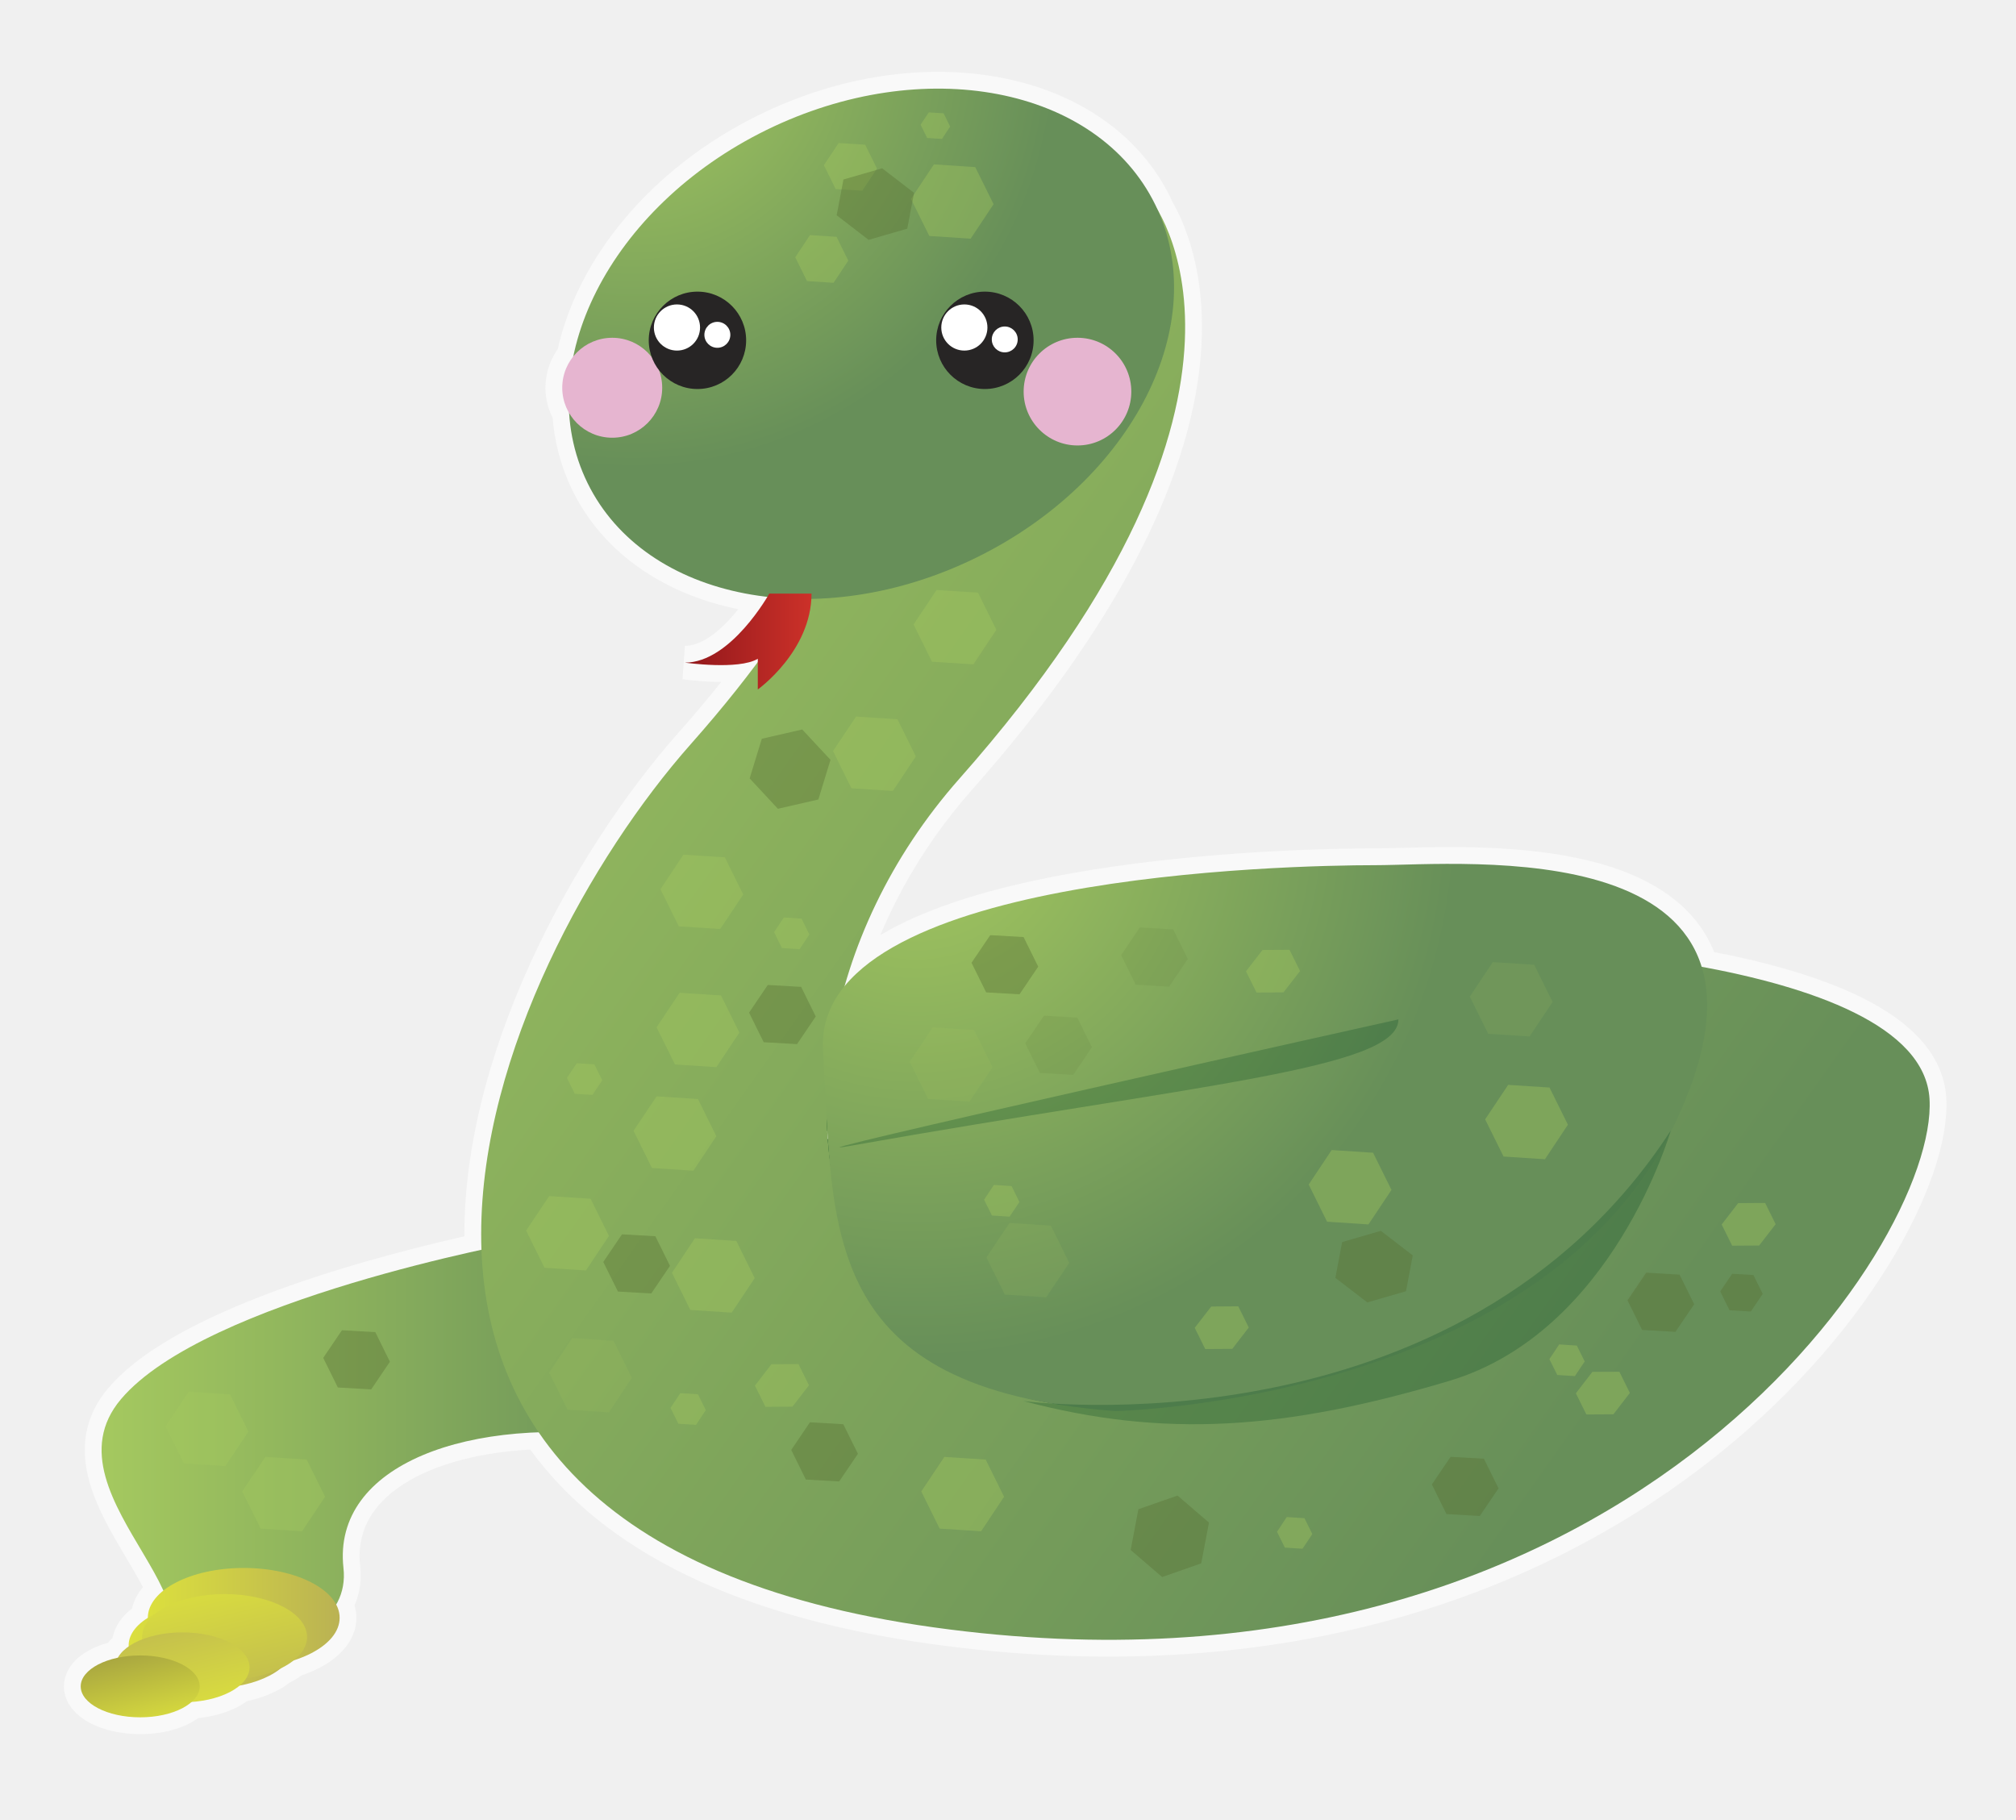
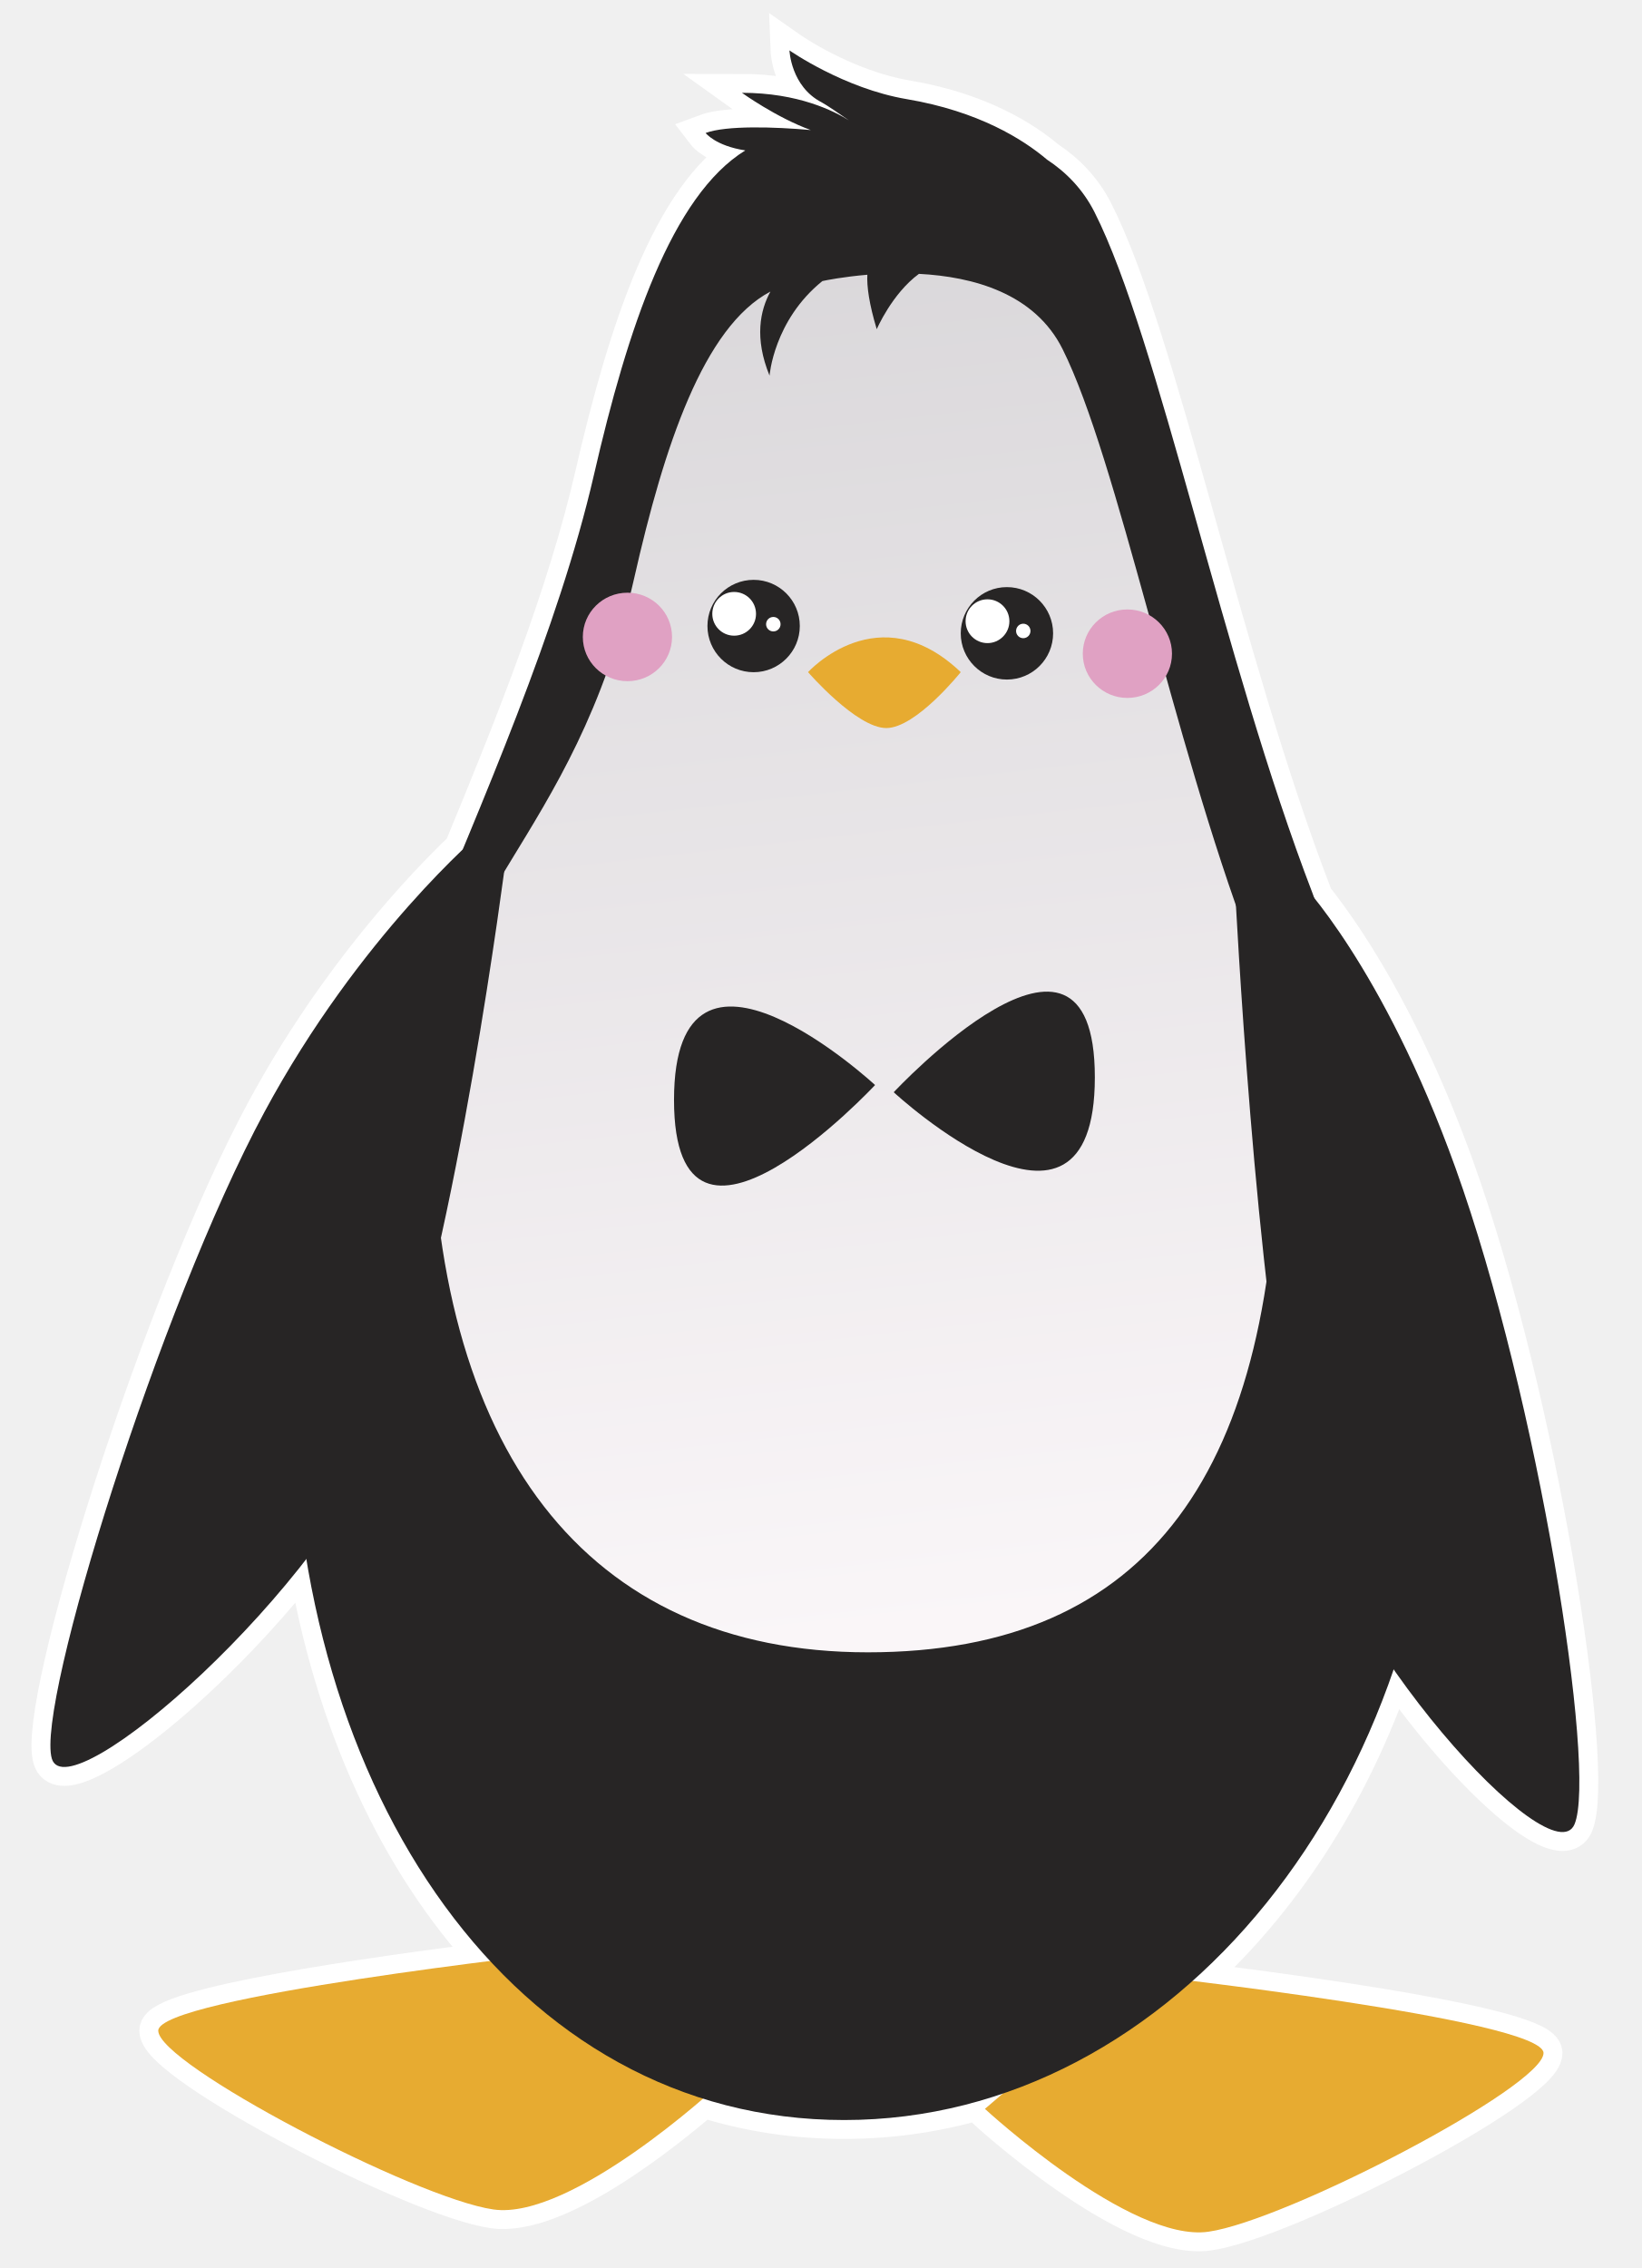
- <svg xmlns="http://www.w3.org/2000/svg" version="1.1" baseProfile="basic" id="Слой_1" x="0px" y="0px" width="360px" height="325px" viewBox="0 0 360 325" xml:space="preserve">
+ <svg xmlns="http://www.w3.org/2000/svg" version="1.1" baseProfile="basic" id="Слой_1" x="0px" y="0px" width="260.5px" height="360px" viewBox="0 0 260.5 360" xml:space="preserve">
+   <path fill="#E7AB31" stroke="#FFFFFF" stroke-width="6" stroke-miterlimit="10" d="M231.033,185.383  c-8.6-23.918-18.139-37.51-22.46-42.905c-0.073-0.216-0.129-0.43-0.214-0.647c-14.265-37.091-24.448-88.074-34.63-108.17  c-1.831-3.605-4.467-6.311-7.535-8.328c-3.756-3.184-10.812-7.663-22.266-9.599C133.956,14.053,125.313,8,125.313,8  s0.221,5.715,5.097,8.235c0.77,0.408,2.963,1.901,4.339,2.869c-2.333-1.47-8.036-4.374-16.983-4.374c0,0,5.424,3.907,10.929,5.914  c-5.692-0.514-13.425-0.758-16.691,0.466c0,0,1.563,2.041,6.299,2.764c-11.664,7.197-18.686,28.273-24.027,51.508  c-4.333,18.815-12.472,39.316-20.825,59.46c-5.972,5.694-19.941,20.246-31.488,41.691c-16.597,30.815-36.321,94.045-33.732,102.63  c1.907,6.313,24.459-11.157,40.398-31.691c4.256,25.682,14.447,47.947,29.158,63.789c-18.302,2.31-52.667,7.167-52.667,11.069  c0,5.319,40.777,26.594,53.199,28.379c10.104,1.444,27.257-12.397,33.284-17.591c7.04,2.214,14.526,3.395,22.4,3.395  c8.715,0,17.153-1.467,25.169-4.199l-2.833,2.427c0,0,23.06,21.275,35.47,19.502c12.41-1.762,53.199-23.048,53.199-28.367  c0-4.131-38.508-9.331-55.706-11.447c13.973-12.476,25.096-29.55,31.919-49.44c11.978,17.143,26.446,29.941,28.708,24.576  C253.498,281.074,244.167,221.915,231.033,185.383z" />
  <g>
-     <path fill="#00441F" stroke="#F9F9F9" stroke-width="6" stroke-miterlimit="10" d="M344.558,196.258   c-0.763-12.959-20.687-19.904-40.7-23.618c-6.745-21.819-46.343-18.139-58.284-18.139c-13.315,0-78.132,1.299-94.75,21.595   c3.652-12.845,10.456-25.695,20.51-37.058c53.358-60.328,40.038-93.614,35.321-101.681c-0.123-0.269-0.232-0.541-0.363-0.808   c-10.338-21.097-41.414-27.067-69.414-13.342c-18.677,9.16-31.251,24.775-34.486,40.422c-1.244,1.534-1.991,3.486-1.991,5.614   c0,1.642,0.451,3.176,1.226,4.498c0.274,4.324,1.344,8.541,3.286,12.507c5.716,11.655,17.766,18.68,32.125,20.327   c-1.468,2.426-7.579,11.753-14.734,11.753c0,0,9.587,1.37,13.017-0.685v0.588c-3.46,4.646-7.417,9.517-11.935,14.616   c-18.248,20.596-38.6,57.264-37.409,90.328c-15.456,3.376-52.548,12.707-64.368,26.675c-9.474,11.195,2.962,24.009,7.567,34.197   c-1.752,1.396-2.779,3.061-2.779,4.854c0,0.004,0.001,0.007,0.001,0.011c-2.136,1.329-3.425,3.04-3.425,4.91   c0,0.062,0.015,0.122,0.018,0.184c-0.865,0.6-1.529,1.281-1.937,2.021c-3.892,0.821-6.641,2.806-6.641,5.123   c0,3.048,4.755,5.523,10.62,5.522c3.922,0,7.336-1.107,9.178-2.748c3.633-0.26,6.74-1.363,8.576-2.921   c3.047-0.584,5.616-1.672,7.334-3.076c0.886-0.428,1.673-0.909,2.335-1.438c4.909-1.565,8.193-4.371,8.193-7.587   c0-0.816-0.228-1.602-0.623-2.352c1.078-1.875,1.587-4.042,1.307-6.551c-1.646-14.816,13.847-23.472,34.86-24.222   c11.381,16.662,33.239,29.636,70.497,34.825C288.874,307.611,346.099,222.551,344.558,196.258z M147.734,202.026   c0.029,0.461,0.059,0.92,0.09,1.378C147.792,202.945,147.758,202.487,147.734,202.026z" />
+     <path fill="#E7AB31" d="M181.171,313.466c0,0,63.837,7.092,63.837,12.41c0,5.319-40.789,26.605-53.199,28.367   c-12.41,1.773-35.47-19.502-35.47-19.502L181.171,313.466z" />
+     <path fill="#E7AB31" d="M88.956,309.92c0,0-63.836,7.092-63.836,12.41c0,5.319,40.777,26.594,53.199,28.379   c12.41,1.773,35.458-19.514,35.458-19.514L88.956,309.92z" />
+     <path fill="#272525" d="M209.443,148.083c0.047-2.041-0.257-4.117-1.084-6.252c-14.265-37.091-24.448-88.074-34.63-108.17   c-1.831-3.605-4.467-6.311-7.535-8.328c-3.756-3.184-10.812-7.663-22.266-9.599C133.956,14.053,125.313,8,125.313,8   s0.221,5.715,5.097,8.235c0.77,0.408,2.963,1.901,4.339,2.869c-2.333-1.47-8.036-4.374-16.983-4.374c0,0,5.424,3.907,10.929,5.914   c-5.692-0.514-13.425-0.758-16.691,0.466c0,0,1.563,2.041,6.299,2.764c-11.664,7.197-18.686,28.273-24.027,51.508   c-11.209,48.673-47.88,108.637-47.88,144.469c0,64.863,35.283,116.662,87.607,116.662c52.313,0,94.734-52.58,94.734-117.432   C228.737,192.394,221.539,167.807,209.443,148.083z" />
+     <linearGradient id="SVGID_1_" gradientUnits="userSpaceOnUse" x1="677.02" y1="253.107" x2="709.864" y2="542.733" gradientTransform="matrix(1 0 0 1 -561.92 -270.32)">
+       <stop offset="0.012" style="stop-color:#D2D0D3" />
+       <stop offset="1" style="stop-color:#FCF8FA" />
+     </linearGradient>
+     <path fill="url(#SVGID_1_)" d="M199.237,155.012c0.047-1.773-0.222-3.593-0.921-5.447c-12.212-32.286-20.925-76.667-29.649-94.151   c-4.421-8.864-14.219-11.501-22.803-11.944c-4.281,3.15-6.695,8.783-6.695,8.783c-1.224-4.059-1.586-6.788-1.493-8.643   c-3.802,0.327-6.497,0.863-7.138,1.003c-7.722,6.229-8.386,15.012-8.386,15.012c-2.438-5.972-1.493-10.369,0.14-13.344   c-10.615,5.599-16.878,24.518-21.614,45.443c-9.599,42.375-32.216,50.633-32.216,81.822c0,56.453,24.518,88.727,69.295,88.727   s65.073-28.903,65.073-85.357C202.831,153.694,209.596,172.181,199.237,155.012z" />
+     <path fill="#272525" d="M196.065,141.423c0,0,3.196,64.175,9.658,91.899c6.462,27.725,40.625,64.735,44.206,56.243   c3.569-8.491-5.762-67.65-18.896-104.182c-11.559-32.146-24.82-45.652-24.82-45.652L196.065,141.423z" />
+     <path fill="#272525" d="M80.291,136.35c0,0-7.862,61.597-18.336,88.844c-10.474,27.259-51.134,62.542-53.724,53.969   c-2.589-8.585,17.135-71.815,33.732-102.63c15.128-28.098,34.432-44.381,34.432-44.381L80.291,136.35z" />
    <g>
+       <path fill="#272525" d="M141.864,173.371c0,0,31.924-34.292,31.924-2.368S141.864,173.371,141.864,173.371z" />
+       <path fill="#272525" d="M138.901,172.228c0,0-31.912,34.28-31.912,2.368C106.989,142.671,138.901,172.228,138.901,172.228z" />
+     </g>
+     <g>
+       <path fill="#E0A1C3" d="M186.034,103.76c0,3.884-3.173,7.022-7.08,7.022s-7.08-3.138-7.08-7.022s3.172-7.021,7.08-7.021    S186.034,99.876,186.034,103.76z" />
+       <path fill="#E0A1C3" d="M106.674,101.101c0,3.884-3.161,7.022-7.068,7.022c-3.919,0-7.092-3.138-7.092-7.022    s3.173-7.022,7.092-7.022C103.513,94.079,106.674,97.217,106.674,101.101z" />
      <g>
-         <g>
-           <linearGradient id="SVGID_1_" gradientUnits="userSpaceOnUse" x1="299.1" y1="-150.287" x2="402.955" y2="-150.287" gradientTransform="matrix(1 0 0 -1 -280.96 109.84)">
-             <stop offset="0.012" style="stop-color:#A4C85F" />
-             <stop offset="1" style="stop-color:#678F59" />
-           </linearGradient>
-           <path fill="url(#SVGID_1_)" d="M92.846,221.767c0,0-56.166,10.273-71.237,28.083c-15.077,17.816,25.343,39.735,1.364,48.638      c0,0,40.421,0,38.36-18.49c-2.055-18.501,22.604-27.409,51.377-23.294c28.767,4.108-18.495-32.197-18.495-32.197" />
-           <linearGradient id="SVGID_2_" gradientUnits="userSpaceOnUse" x1="309.857" y1="48.194" x2="571.169" y2="-136.759" gradientTransform="matrix(1 0 0 -1 -280.96 109.84)">
-             <stop offset="0.012" style="stop-color:#A4C85F" />
-             <stop offset="1" style="stop-color:#678F59" />
-           </linearGradient>
-           <path fill="url(#SVGID_2_)" d="M205.359,35.411c0,0,27.917,33.594-34.025,103.627c-49.643,56.11-20.103,148.471,77.328,97.431      c97.436-51.04,23.206-64.958,13.923-68.05c0,0,80.426,1.546,81.973,27.839c1.541,26.293-55.684,111.353-177.868,94.343      C44.517,273.586,87.925,172.87,123.386,132.847c46.865-52.879,33.892-81.653,21.521-81.653L205.359,35.411z" />
-           <radialGradient id="SVGID_3_" cx="394.029" cy="101.797" r="75.657" gradientTransform="matrix(1 0 0 -1 -280.96 109.84)" gradientUnits="userSpaceOnUse">
-             <stop offset="0.012" style="stop-color:#A4C85F" />
-             <stop offset="1" style="stop-color:#678F59" />
-           </radialGradient>
-           <path fill="url(#SVGID_3_)" d="M206.292,36.549c10.339,21.091-3.976,49.306-31.971,63.036      c-27.994,13.718-59.065,7.754-69.408-13.337c-10.333-21.102,3.982-49.317,31.965-63.041      C164.878,9.482,195.954,15.452,206.292,36.549z" />
-           <radialGradient id="SVGID_4_" cx="444.712" cy="-36.078" r="96.6" gradientTransform="matrix(1 0 0 -1 -280.96 109.84)" gradientUnits="userSpaceOnUse">
-             <stop offset="0.012" style="stop-color:#A4C85F" />
-             <stop offset="1" style="stop-color:#678F59" />
-           </radialGradient>
-           <path fill="url(#SVGID_4_)" d="M199.195,251.987c0,0,77.307-1.591,100.507-52.631c23.201-51.04-38.664-44.855-54.128-44.855      c-15.469,0-100.462,1.751-98.612,33.014C148.867,219.564,146.117,248.022,199.195,251.987z" />
-           <path opacity="0.25" fill="#00441F" d="M249.716,182.038c0,0-115.666,25.746-97.96,22.598      C213.411,193.679,249.716,190.94,249.716,182.038z" />
-           <polygon opacity="0.38" fill="#A4C85F" points="116.417,208.579 113.136,201.941 117.25,195.783 124.634,196.258       127.92,202.902 123.811,209.06     " />
-           <polygon opacity="0.38" fill="#A4C85F" points="97.242,226.395 93.956,219.757 98.064,213.594 105.46,214.069 108.74,220.707       104.636,226.87     " />
-           <polygon opacity="0.38" fill="#A4C85F" points="123.27,233.923 119.99,227.29 124.093,221.127 131.488,221.601 134.768,228.24       130.665,234.403     " />
-           <polygon opacity="0.38" fill="#A4C85F" points="167.799,272.973 164.513,266.335 168.628,260.172 176.017,260.647       179.297,267.285 175.194,273.448     " />
-           <polygon opacity="0.38" fill="#A4C85F" points="32.848,261.331 29.567,254.693 33.676,248.53 41.065,249.005 44.351,255.643       40.242,261.807     " />
-           <polygon opacity="0.38" fill="#A4C85F" points="46.544,272.973 43.263,266.335 47.378,260.172 54.762,260.647 58.048,267.285       53.944,273.448     " />
-           <polygon opacity="0.38" fill="#A4C85F" points="166.424,118.162 163.138,111.519 167.247,105.361 174.642,105.836       177.922,112.474 173.814,118.637     " />
-           <polygon opacity="0.38" fill="#A4C85F" points="236.976,218.166 233.695,211.528 237.804,205.37 245.193,205.851       248.48,212.489 244.365,218.653     " />
-           <polygon opacity="0.14" fill="#A4C85F" points="265.749,184.611 262.463,177.967 266.577,171.81 273.961,172.284       277.247,178.923 273.144,185.086     " />
-           <polygon opacity="0.14" fill="#A4C85F" points="179.435,231.189 176.15,224.551 180.264,218.388 187.653,218.863       190.934,225.512 186.83,231.669     " />
-           <polygon opacity="0.14" fill="#A4C85F" points="101.339,251.739 98.059,245.106 102.174,238.943 109.558,239.418       112.843,246.056 108.735,252.219     " />
-           <polygon opacity="0.14" fill="#A4C85F" points="165.734,196.253 162.453,189.615 166.557,183.452 173.952,183.932       177.232,190.575 173.123,196.733     " />
-           <polygon opacity="0.38" fill="#A4C85F" points="268.494,206.53 265.202,199.887 269.317,193.729 276.7,194.209 279.986,200.847       275.883,207.011     " />
-           <polygon opacity="0.38" fill="#A4C85F" points="121.138,254.24 119.736,251.413 121.486,248.784 124.634,248.983       126.037,251.816 124.287,254.439     " />
-           <polygon opacity="0.38" fill="#A4C85F" points="177.133,217.062 175.73,214.234 177.48,211.606 180.639,211.804       182.037,214.643 180.286,217.261     " />
-           <polygon opacity="0.38" fill="#A4C85F" points="215.222,240.909 213.345,237.12 216.294,233.31 221.12,233.277 222.993,237.065       220.049,240.876     " />
-           <polygon opacity="0.38" fill="#A4C85F" points="309.317,222.452 307.44,218.669 310.383,214.853 315.204,214.82       317.082,218.609 314.133,222.419     " />
-           <polygon opacity="0.38" fill="#A4C85F" points="283.283,252.589 281.406,248.806 284.355,244.985 289.176,244.963       291.048,248.746 288.104,252.562     " />
-           <polygon opacity="0.38" fill="#A4C85F" points="136.69,251.225 134.813,247.437 137.762,243.615 142.583,243.593       144.455,247.381 141.512,251.192     " />
-           <polygon opacity="0.38" fill="#A4C85F" points="224.379,177.244 222.501,173.455 225.45,169.639 230.266,169.612 232.149,173.4       229.194,177.21     " />
-           <polygon opacity="0.38" fill="#A4C85F" points="139.628,169.297 138.231,166.463 139.976,163.84 143.13,164.045       144.532,166.872 142.782,169.501     " />
-           <polygon opacity="0.38" fill="#A4C85F" points="102.643,195.325 101.24,192.498 102.991,189.868 106.139,190.078       107.541,192.906 105.791,195.529     " />
-           <polygon opacity="0.38" fill="#A4C85F" points="229.437,276.364 228.04,273.536 229.785,270.908 232.939,271.112       234.342,273.945 232.591,276.569     " />
-           <polygon opacity="0.38" fill="#A4C85F" points="278.081,245.537 276.678,242.709 278.429,240.08 281.577,240.29 282.98,243.118       281.229,245.736     " />
-           <polygon opacity="0.38" fill="#576E33" points="143.903,264.214 141.291,258.924 144.632,253.986 150.585,254.329       153.203,259.614 149.856,264.552     " />
-           <polygon opacity="0.38" fill="#576E33" points="308.848,233.984 307.186,230.615 309.317,227.467 313.111,227.688       314.773,231.056 312.647,234.205     " />
-           <polygon opacity="0.38" fill="#576E33" points="60.334,247.774 57.716,242.483 61.063,237.546 67.022,237.888 69.628,243.173       66.287,248.11     " />
-           <polygon opacity="0.38" fill="#576E33" points="176.1,177.216 173.487,171.931 176.829,166.994 182.782,167.336       185.394,172.621 182.053,177.559     " />
-           <polygon opacity="0.12" fill="#576E33" points="202.813,175.852 200.206,170.562 203.542,165.624 209.501,165.967       212.108,171.252 208.772,176.189     " />
-           <polygon opacity="0.12" fill="#576E33" points="185.693,191.603 183.08,186.312 186.416,181.375 192.375,181.723       194.987,187.008 191.646,191.945     " />
-           <polygon opacity="0.38" fill="#576E33" points="293.235,237.496 290.623,232.205 293.969,227.268 299.918,227.616       302.535,232.901 299.189,237.838     " />
-           <polygon opacity="0.38" fill="#576E33" points="258.299,270.378 255.687,265.087 259.033,260.15 264.982,260.492       267.599,265.783 264.253,270.72     " />
-           <polygon opacity="0.38" fill="#576E33" points="110.347,230.642 107.729,225.357 111.07,220.42 117.03,220.762 119.642,226.048       116.295,230.985     " />
-           <polygon opacity="0.38" fill="#576E33" points="136.375,186.113 133.763,180.828 137.105,175.891 143.063,176.233       145.67,181.519 142.329,186.456     " />
-           <polygon opacity="0.38" fill="#576E33" points="201.907,276.789 203.282,269.516 210.274,267.07 215.89,271.902       214.504,279.175 207.524,281.622     " />
-           <polygon opacity="0.38" fill="#576E33" points="238.461,228.196 239.671,221.801 246.58,219.801 252.279,224.186       251.07,230.581 244.166,232.581     " />
-           <polygon opacity="0.38" fill="#576E33" points="133.868,139.005 136.039,131.925 143.256,130.268 148.304,135.691       146.134,142.771 138.91,144.428     " />
-           <polygon opacity="0.38" fill="#A4C85F" points="152.038,140.761 148.757,134.123 152.871,127.965 160.255,128.44       163.541,135.084 159.438,141.242     " />
-           <polygon opacity="0.38" fill="#A4C85F" points="120.531,190.084 117.25,183.452 121.354,177.288 128.748,177.763       132.029,184.401 127.92,190.565     " />
-           <polygon opacity="0.38" fill="#A4C85F" points="121.216,165.426 117.935,158.787 122.044,152.624 129.433,153.099       132.72,159.743 128.605,165.9     " />
-           <linearGradient id="SVGID_5_" gradientUnits="userSpaceOnUse" x1="307.357" y1="-179.061" x2="341.609" y2="-179.061" gradientTransform="matrix(1 0 0 -1 -280.96 109.84)">
-             <stop offset="0.012" style="stop-color:#DBDF3E" />
-             <stop offset="1" style="stop-color:#BAB253" />
-           </linearGradient>
-           <path fill="url(#SVGID_5_)" d="M60.649,288.901c0,4.921-7.665,8.903-17.126,8.903c-9.46,0-17.126-3.982-17.126-8.903      c0-4.921,7.666-8.902,17.126-8.902C52.984,279.998,60.649,283.98,60.649,288.901z" />
-           <linearGradient id="SVGID_6_" gradientUnits="userSpaceOnUse" x1="303.933" y1="-183.982" x2="333.385" y2="-183.982" gradientTransform="matrix(1 0 0 -1 -280.96 109.84)">
-             <stop offset="0.012" style="stop-color:#DBDF3E" />
-             <stop offset="1" style="stop-color:#BAB253" />
-           </linearGradient>
-           <path fill="url(#SVGID_6_)" d="M52.425,293.822c0,4.236-6.594,7.659-14.723,7.659c-8.135,0-14.729-3.424-14.729-7.659      c0-4.236,6.594-7.66,14.729-7.66C45.831,286.162,52.425,289.585,52.425,293.822z" />
-           <linearGradient id="SVGID_7_" gradientUnits="userSpaceOnUse" x1="318.353" y1="-171.366" x2="325.2" y2="-199.446" gradientTransform="matrix(1 0 0 -1 -280.96 109.84)">
-             <stop offset="0.012" style="stop-color:#DBDF3E" />
-             <stop offset="1" style="stop-color:#BAB253" />
-           </linearGradient>
-           <path fill="url(#SVGID_7_)" d="M54.833,292.325c0,4.231-6.594,7.654-14.735,7.654c-8.129,0-14.723-3.424-14.723-7.654      c0-4.23,6.594-7.66,14.723-7.66C48.239,284.665,54.833,288.095,54.833,292.325z" />
-           <linearGradient id="SVGID_8_" gradientUnits="userSpaceOnUse" x1="81.928" y1="140.324" x2="87.507" y2="117.444" gradientTransform="matrix(-1 0 0 1 116.708 166.4806)">
-             <stop offset="0.012" style="stop-color:#DBDF3E" />
-             <stop offset="1" style="stop-color:#BAB253" />
-           </linearGradient>
-           <path fill="url(#SVGID_8_)" d="M20.582,297.748c0-3.446,5.362-6.241,11.984-6.241c6.627,0,11.995,2.794,11.995,6.241      c0,3.446-5.368,6.241-11.995,6.241C25.944,303.989,20.582,301.194,20.582,297.748z" />
-           <linearGradient id="SVGID_9_" gradientUnits="userSpaceOnUse" x1="89.717" y1="142.687" x2="94.657" y2="122.428" gradientTransform="matrix(-1 0 0 1 116.708 166.4806)">
-             <stop offset="0.012" style="stop-color:#DBDF3E" />
-             <stop offset="1" style="stop-color:#928D41" />
-           </linearGradient>
-           <path fill="url(#SVGID_9_)" d="M14.413,301.15c0-3.049,4.755-5.529,10.62-5.529c5.871,0,10.626,2.48,10.626,5.529      c0,3.048-4.755,5.522-10.626,5.522C19.168,306.673,14.413,304.198,14.413,301.15z" />
-         </g>
-         <g>
-           <path fill="#E6B5D0" d="M118.25,69.243c0,4.926-3.987,8.925-8.919,8.925c-4.937,0-8.93-3.999-8.93-8.925s3.993-8.924,8.93-8.924      C114.263,60.318,118.25,64.316,118.25,69.243z" />
-           <path fill="#E6B5D0" d="M202.018,69.933c0,5.307-4.302,9.615-9.609,9.615c-5.307,0-9.615-4.308-9.615-9.615      c0-5.318,4.308-9.615,9.615-9.615C197.715,60.318,202.018,64.615,202.018,69.933z" />
-           <g>
-             <g>
-               <path fill="#272525" d="M184.571,60.771c0,4.805-3.899,8.698-8.704,8.698c-4.799,0-8.693-3.894-8.693-8.698        c0-4.794,3.894-8.693,8.693-8.693C180.673,52.079,184.571,55.977,184.571,60.771z" />
-               <path fill="#FFFFFF" d="M176.326,58.485c0,2.275-1.839,4.12-4.12,4.12c-2.281,0-4.12-1.845-4.12-4.12s1.839-4.12,4.12-4.12        S176.326,56.21,176.326,58.485z" />
-               <path fill="#FFFFFF" d="M181.733,60.611c0,1.287-1.033,2.314-2.314,2.314c-1.282,0-2.314-1.028-2.314-2.314        c0-1.27,1.033-2.308,2.314-2.308S181.733,59.341,181.733,60.611z" />
-             </g>
-             <g>
-               <path fill="#272525" d="M133.239,60.771c0,4.805-3.883,8.698-8.693,8.698c-4.8,0-8.698-3.894-8.698-8.698        c0-4.794,3.899-8.693,8.698-8.693C129.356,52.079,133.239,55.977,133.239,60.771z" />
-               <path fill="#FFFFFF" d="M125.01,58.485c0,2.275-1.839,4.12-4.125,4.12c-2.276,0-4.12-1.845-4.12-4.12s1.844-4.12,4.12-4.12        C123.171,54.365,125.01,56.21,125.01,58.485z" />
-               <path fill="#FFFFFF" d="M130.416,59.793c0,1.276-1.038,2.314-2.319,2.314c-1.281,0-2.314-1.038-2.314-2.314        c0-1.281,1.033-2.319,2.314-2.319S130.416,58.512,130.416,59.793z" />
-             </g>
-           </g>
-         </g>
-         <linearGradient id="SVGID_10_" gradientUnits="userSpaceOnUse" x1="403.264" y1="-4.721" x2="425.874" y2="-4.721" gradientTransform="matrix(1 0 0 -1 -280.96 109.84)">
-           <stop offset="0" style="stop-color:#91171B" />
-           <stop offset="1" style="stop-color:#CC3129" />
-         </linearGradient>
-         <path fill="url(#SVGID_10_)" d="M137.375,106.001c0,0-6.848,12.327-15.071,12.327c0,0,9.587,1.37,13.017-0.685v5.479     c0,0,9.593-6.848,9.593-17.121C144.914,106.001,137.375,106.001,137.375,106.001z" />
-         <polygon opacity="0.38" fill="#A4C85F" points="144.107,50.19 142.008,45.937 144.643,41.983 149.381,42.292 151.479,46.545      148.845,50.505    " />
-         <polygon opacity="0.38" fill="#A4C85F" points="165.949,42.138 162.674,35.522 166.772,29.358 174.15,29.844 177.425,36.466      173.327,42.624    " />
-         <polygon opacity="0.38" fill="#A4C85F" points="165.563,24.642 164.392,22.267 165.861,20.069 168.5,20.235 169.666,22.609      168.202,24.807    " />
-         <polygon opacity="0.38" fill="#A4C85F" points="149.226,33.749 147.122,29.496 149.757,25.542 154.495,25.846 156.599,30.104      153.971,34.058    " />
-         <polygon opacity="0.38" fill="#576E33" points="149.403,38.443 150.618,32.053 157.527,30.054 163.226,34.439 162.012,40.834      155.108,42.833    " />
+         <path fill="#272525" d="M167.163,100.529c0,4.048-3.277,7.336-7.336,7.336c-4.047,0-7.325-3.289-7.325-7.336     s3.277-7.337,7.325-7.337C163.885,93.193,167.163,96.482,167.163,100.529z" />
+         <path fill="#FFFFFF" d="M160.223,98.605c0,1.913-1.563,3.476-3.476,3.476c-1.925,0-3.476-1.563-3.476-3.476     c0-1.925,1.551-3.476,3.476-3.476C158.659,95.129,160.223,96.681,160.223,98.605z" />
+         <path fill="#FFFFFF" d="M163.57,100.156c0,0.63-0.514,1.143-1.143,1.143c-0.63,0-1.143-0.513-1.143-1.143     c0-0.641,0.513-1.154,1.143-1.154S163.57,99.515,163.57,100.156z" />
      </g>
-       <path opacity="0.25" fill="#00441F" d="M182.754,250.192c0,0,77.577,10.272,115.595-48.295c0,0-10.273,35.963-39.559,44.7    C229.509,255.334,207.927,256.87,182.754,250.192z" />
+       <g>
+         <path fill="#272525" d="M126.956,99.363c0,4.047-3.289,7.337-7.325,7.337c-4.059,0-7.336-3.289-7.336-7.337     s3.278-7.325,7.336-7.325C123.668,92.038,126.956,95.316,126.956,99.363z" />
+         <path fill="#FFFFFF" d="M123.901,99.083c0,0.63-0.513,1.143-1.143,1.143c-0.641,0-1.155-0.513-1.155-1.143     c0-0.641,0.514-1.154,1.155-1.154C123.388,97.929,123.901,98.442,123.901,99.083z" />
+         <path fill="#FFFFFF" d="M120.005,97.438c0,1.913-1.551,3.464-3.476,3.464c-1.913,0-3.464-1.551-3.464-3.464     c0-1.924,1.552-3.476,3.464-3.476C118.455,93.963,120.005,95.514,120.005,97.438z" />
+       </g>
    </g>
+     <path fill="#E7AB31" d="M128.263,106.688c0,0,11.232-12.411,24.238,0c0,0-7.092,8.876-11.816,8.876   C135.951,115.564,128.263,106.688,128.263,106.688z" />
  </g>
</svg>
